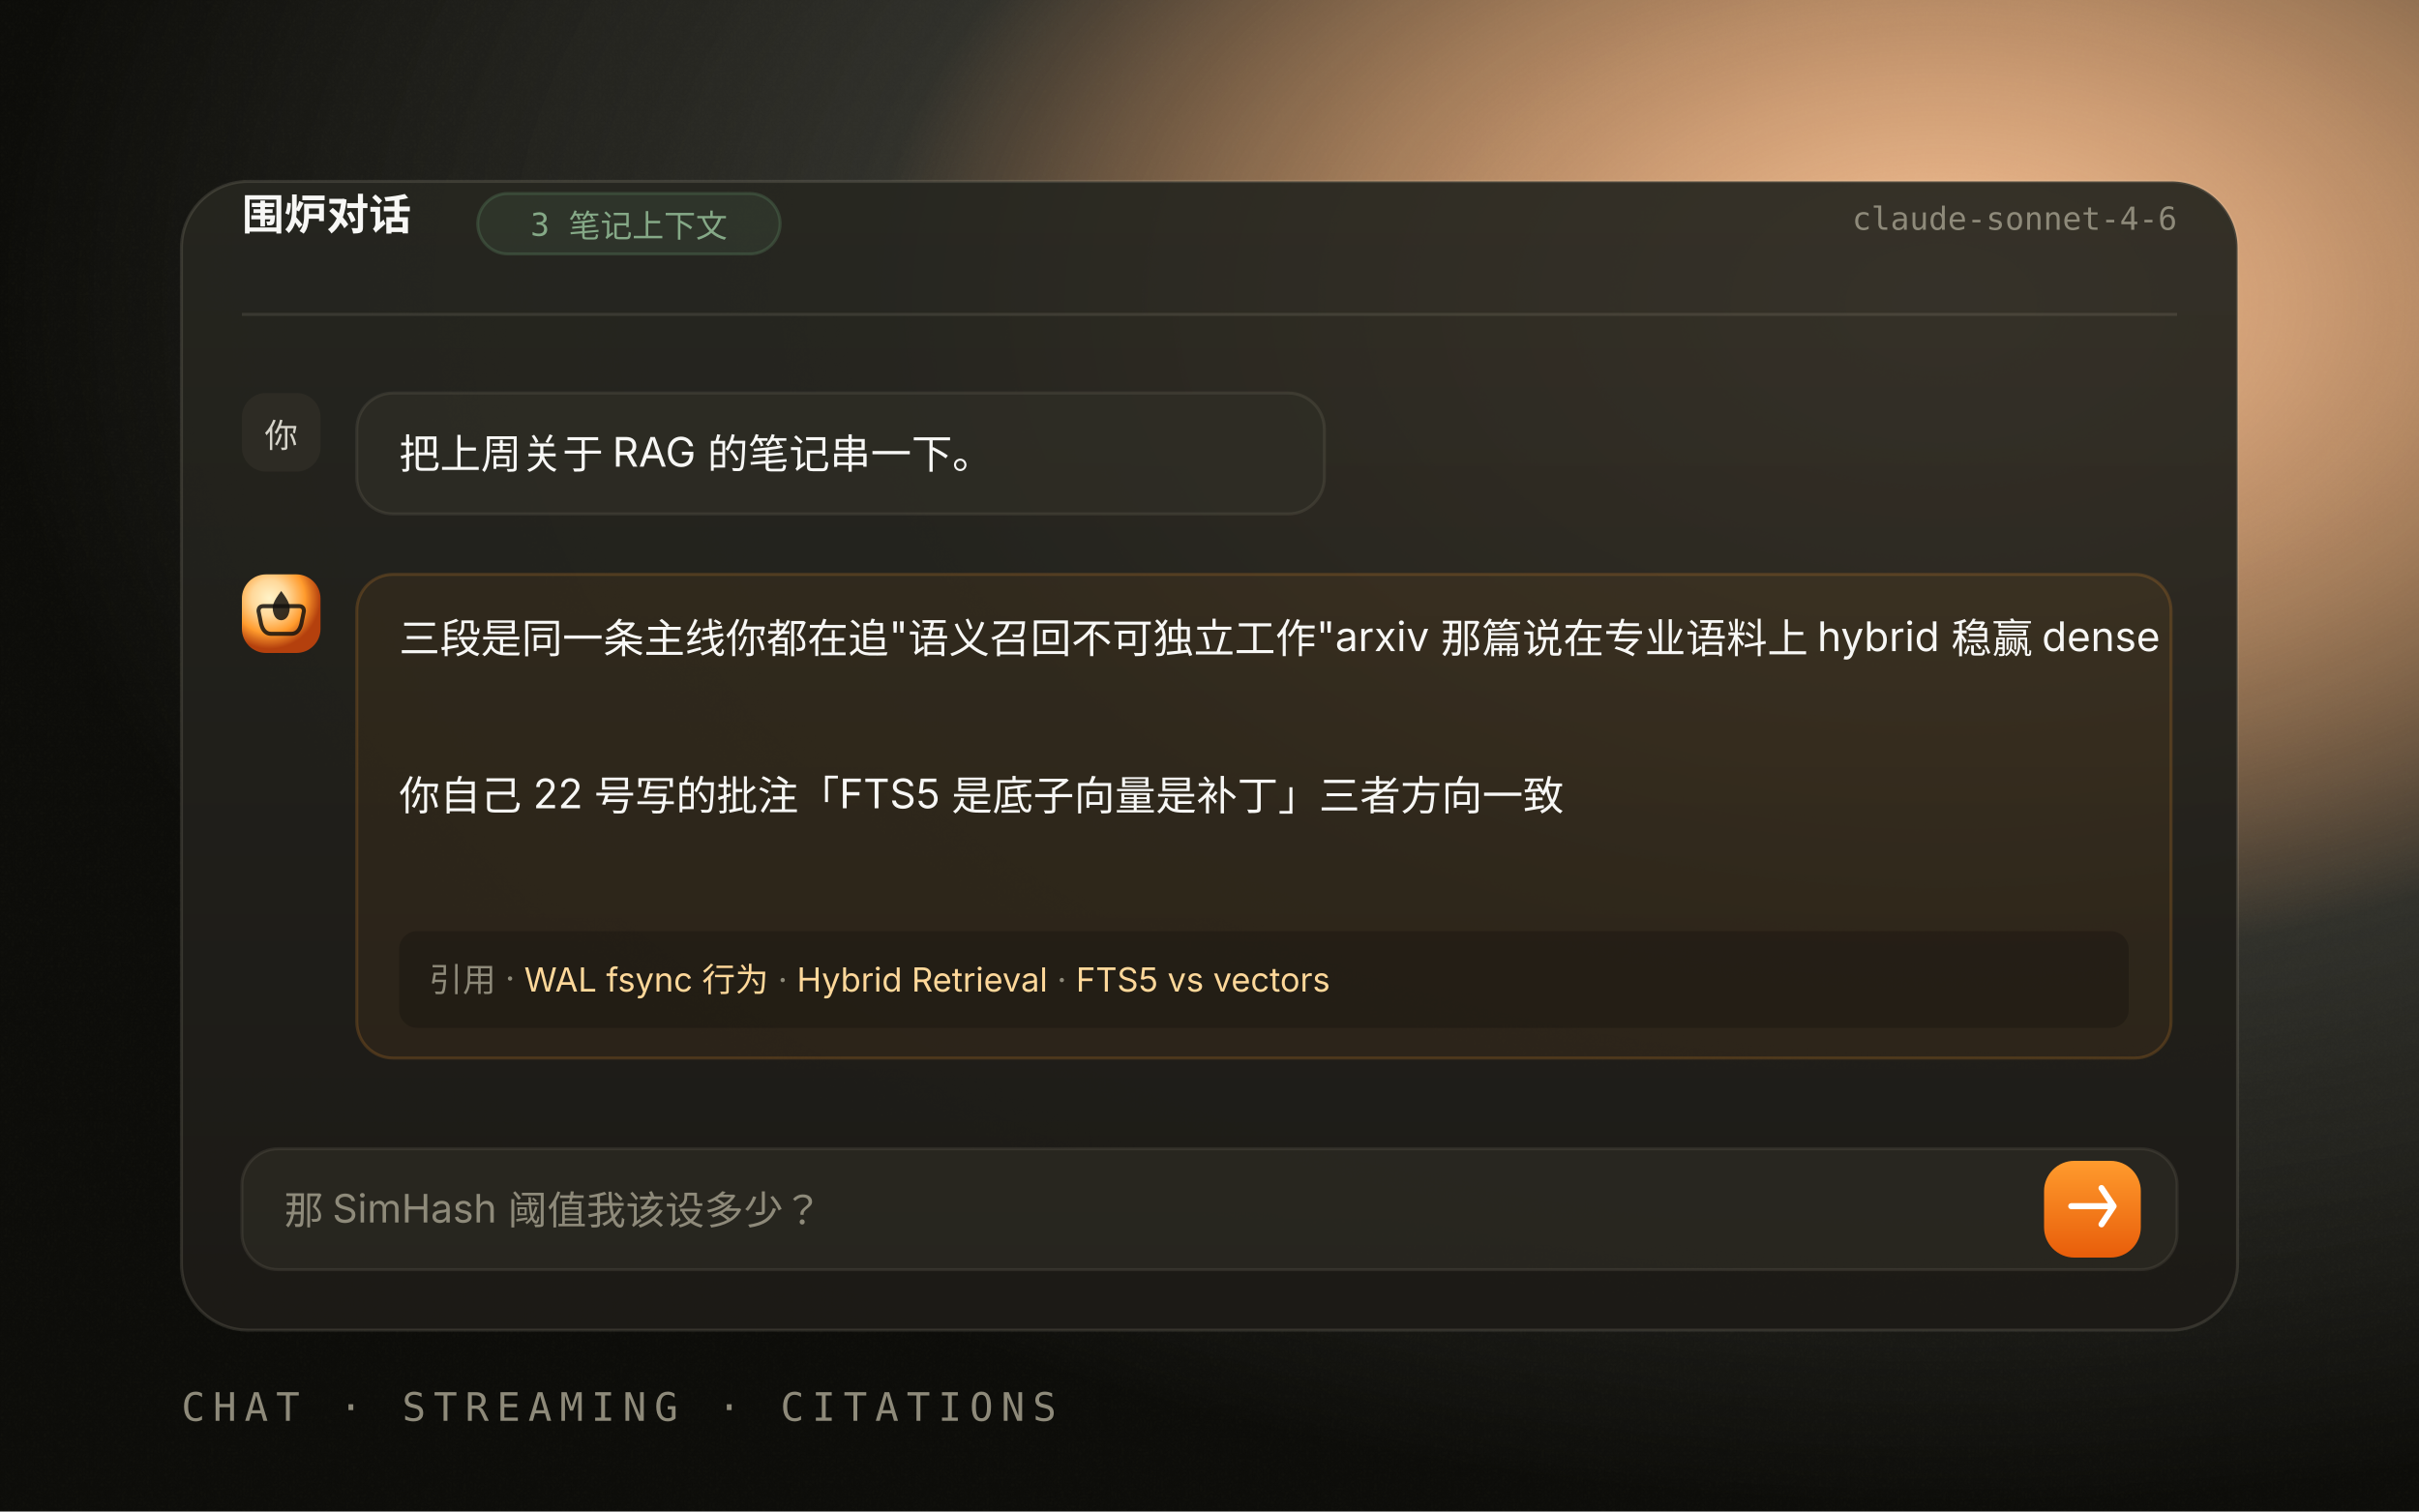
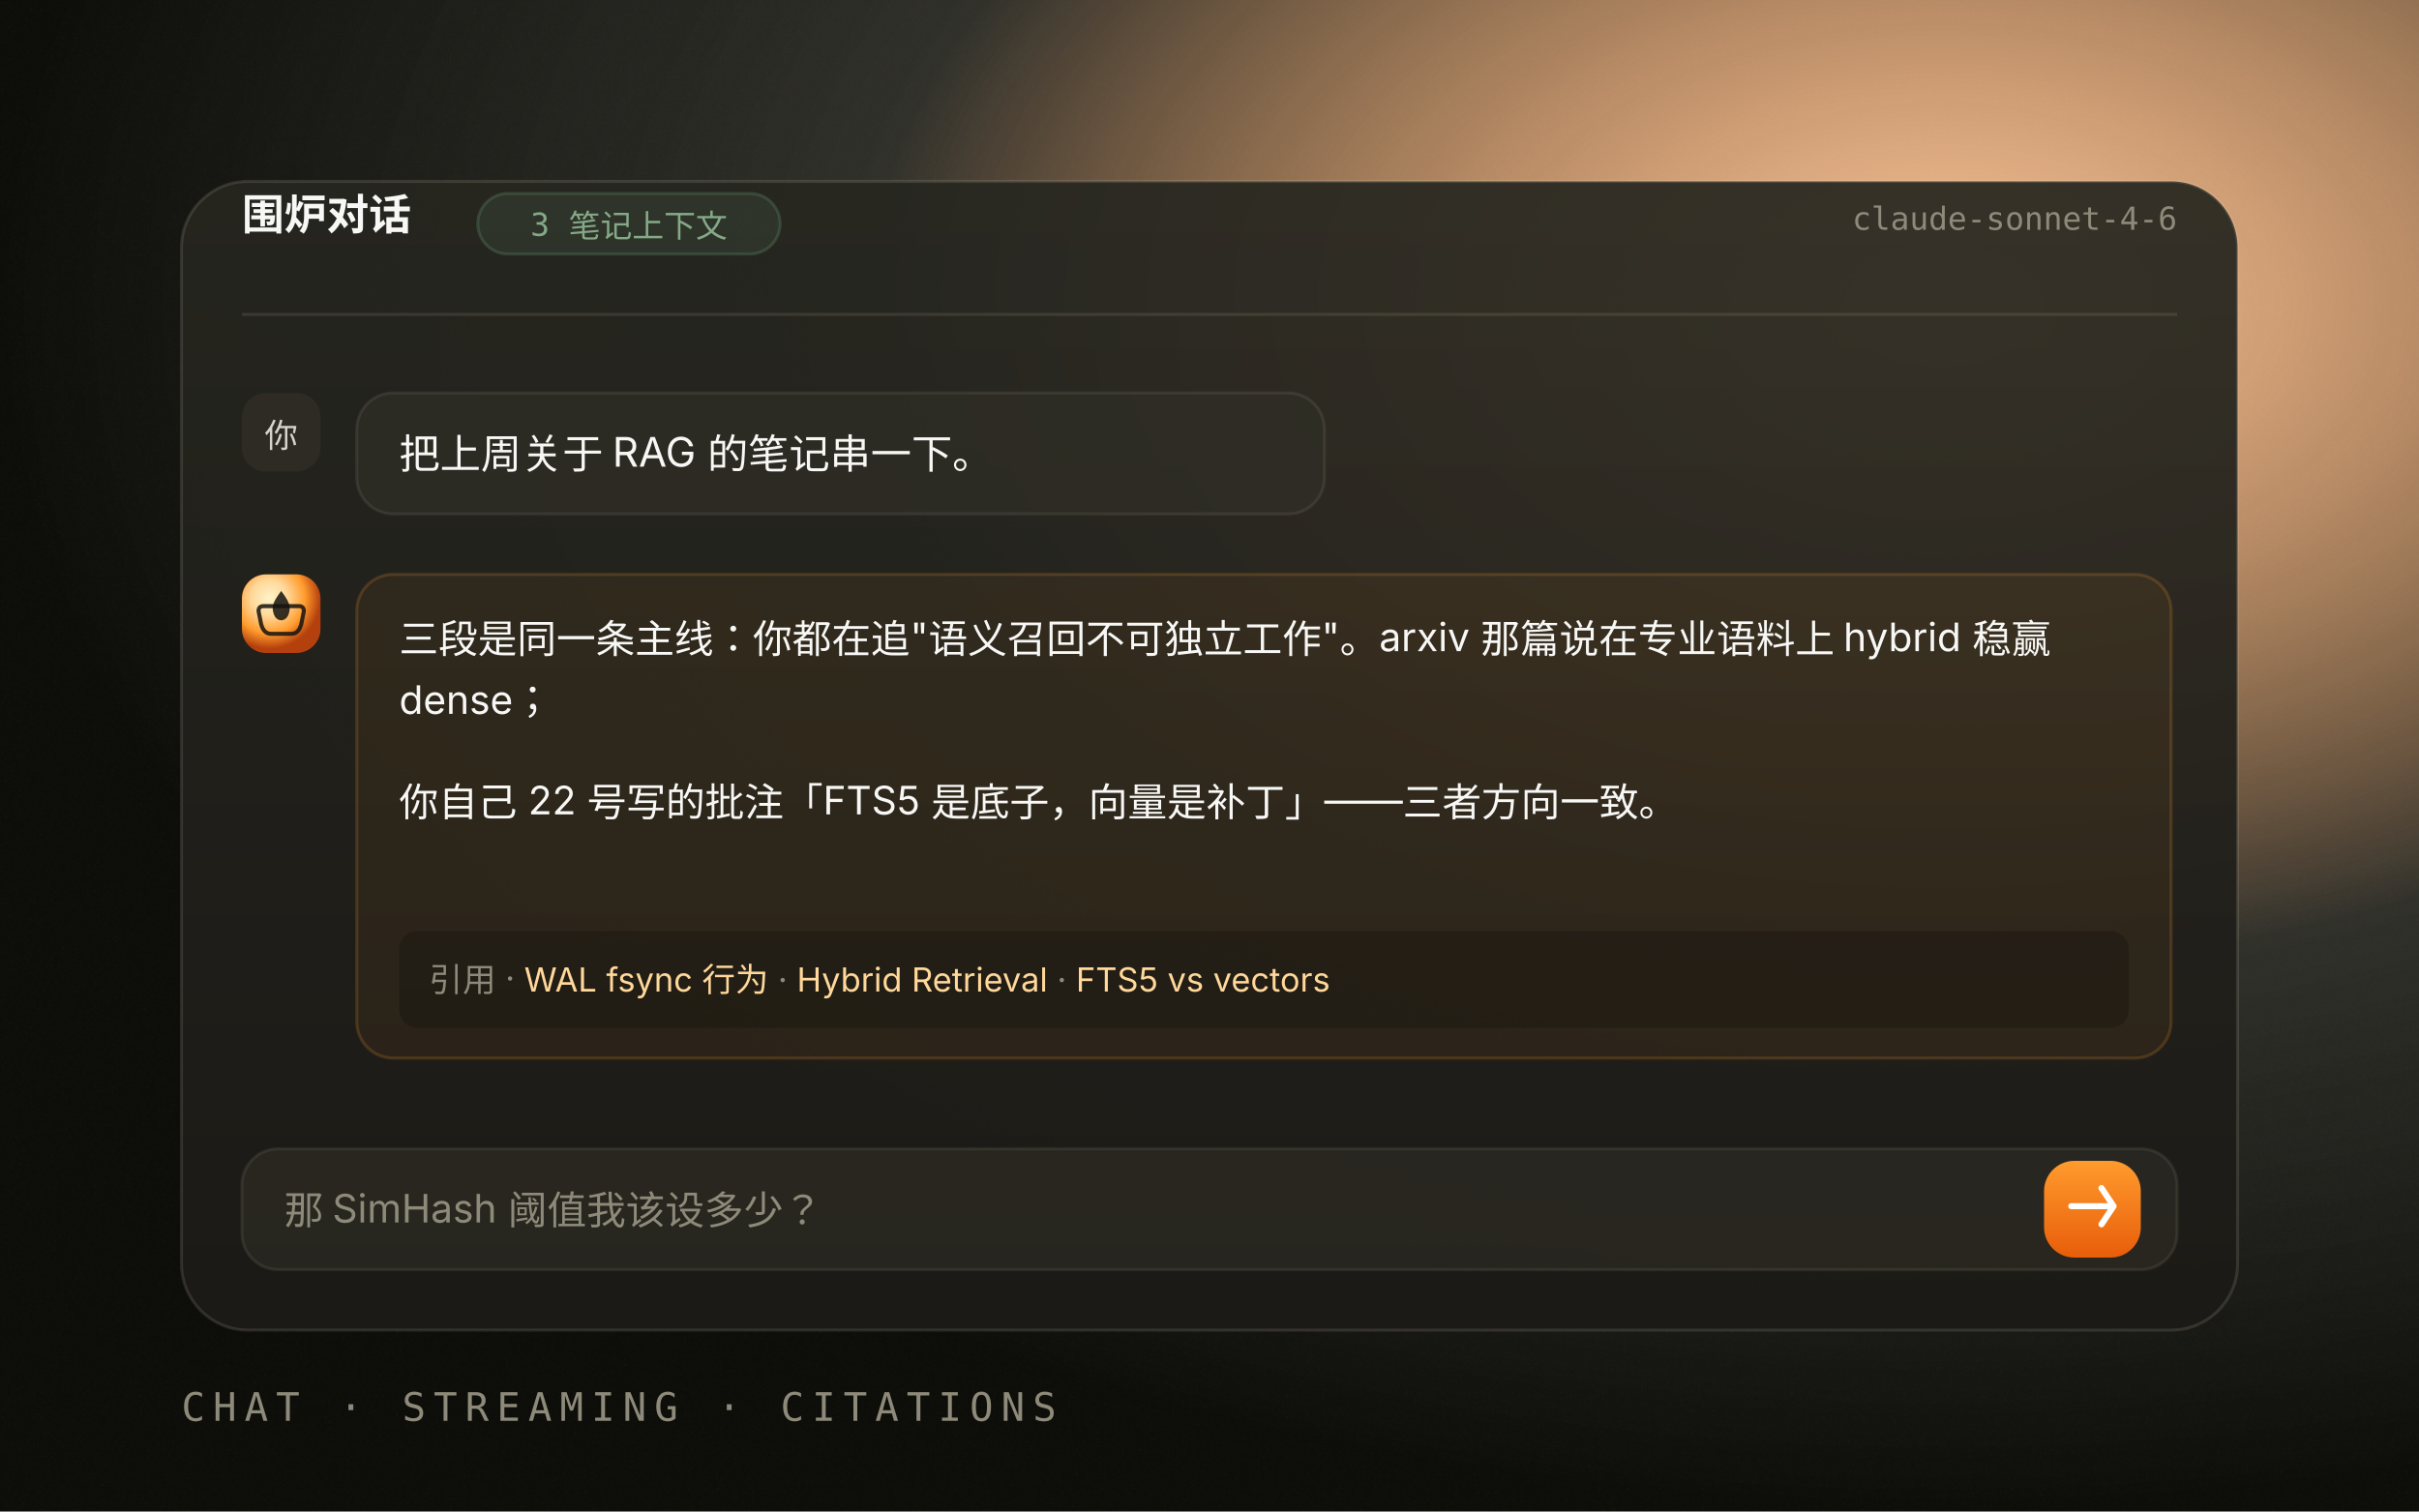
<svg xmlns="http://www.w3.org/2000/svg" viewBox="0 0 800 500">
  <defs>
    <radialGradient id="bg" cx="80%" cy="20%" r="80%">
      <stop offset="0%" stop-color="#f87b15" stop-opacity="0.40" />
      <stop offset="55%" stop-color="#262620" stop-opacity="0.95" />
      <stop offset="100%" stop-color="#0c0c09" stop-opacity="1" />
    </radialGradient>
    <radialGradient id="orb" cx="35%" cy="30%" r="65%">
      <stop offset="0%" stop-color="#fff3c8" />
      <stop offset="35%" stop-color="#ffd89a" />
      <stop offset="70%" stop-color="#ff9b2d" />
      <stop offset="100%" stop-color="#c0420c" stop-opacity="0.92" />
    </radialGradient>
    <radialGradient id="halo" cx="35%" cy="30%" r="58%">
      <stop offset="0%" stop-color="#ff9b2d" stop-opacity="0.45" />
      <stop offset="100%" stop-color="#ff9b2d" stop-opacity="0" />
    </radialGradient>
    <linearGradient id="card" x1="0%" y1="0%" x2="0%" y2="100%">
      <stop offset="0%" stop-color="rgba(38,38,32,0.92)" />
      <stop offset="100%" stop-color="rgba(28,26,22,0.95)" />
    </linearGradient>
    <linearGradient id="ember-text" x1="0%" y1="0%" x2="0%" y2="100%">
      <stop offset="0%" stop-color="#ffd89a" />
      <stop offset="100%" stop-color="#f87b15" />
    </linearGradient>
    <linearGradient id="ember-fill" x1="0%" y1="0%" x2="0%" y2="100%">
      <stop offset="0%" stop-color="#ff9b2d" />
      <stop offset="100%" stop-color="#e85d0a" />
    </linearGradient>
    <symbol id="brand" viewBox="0 0 24 24">
      <path d="M3 11 Q3 9 5 9 L19 9 Q21 9 21 11 L20 16 Q19 20 16 20 L8 20 Q5 20 4 16 Z" fill="none" stroke="currentColor" stroke-width="1.6" stroke-linejoin="round" />
      <path d="M12 3 C9 7 8 9 9 12 C9.6 14 11 14.6 12 14.6 C13 14.6 14.4 14 15 12 C16 9 15 7 12 3 Z" fill="currentColor" />
    </symbol>
    <symbol id="flame" viewBox="0 0 24 24">
      <path d="M12 3 C9 7 7.5 10 8 13 Q9 17 12 18 Q15 17 16 13 C16.5 10 15 7 12 3 Z" fill="currentColor" />
    </symbol>
    <symbol id="save" viewBox="0 0 24 24">
      <path d="M7 4 L17 4 Q18 4 18 5 L18 20 L12 16 L6 20 L6 5 Q6 4 7 4 Z" fill="none" stroke="currentColor" stroke-width="1.6" stroke-linejoin="round" stroke-linecap="round" />
    </symbol>
    <symbol id="spark" viewBox="0 0 24 24">
      <path d="M12 3 L13.5 8.2 L18.5 9.5 L13.5 10.8 L12 16 L10.5 10.8 L5.5 9.5 L10.5 8.2 Z" fill="currentColor" />
    </symbol>
    <symbol id="thread" viewBox="0 0 24 24">
      <path d="M8 7 Q4 7 4 11 Q4 15 8 15 L11 15" fill="none" stroke="currentColor" stroke-width="1.6" stroke-linecap="round" />
      <path d="M16 9 L13 9 Q9 9 9 13 Q9 17 13 17 L16 17" fill="none" stroke="currentColor" stroke-width="1.6" stroke-linecap="round" opacity="0.5" />
      <path d="M16 17 Q20 17 20 13 Q20 9 16 9" fill="none" stroke="currentColor" stroke-width="1.6" stroke-linecap="round" />
    </symbol>
    <symbol id="feather" viewBox="0 0 24 24">
      <path d="M19 5 Q14 5 10 9 Q6 13 6 18 L7.5 16.5 Q11 13 14 12 Q11 14 9 17 L11 17 Q15 17 18 14 Q21 11 21 7 Q21 5 19 5 Z" fill="none" stroke="currentColor" stroke-width="1.6" stroke-linejoin="round" stroke-linecap="round" />
      <path d="M6 18 L4 20" stroke="currentColor" stroke-width="1.6" stroke-linecap="round" />
    </symbol>
    <symbol id="shield" viewBox="0 0 24 24">
      <path d="M12 3 L20 6 L20 12 Q20 18 12 21 Q4 18 4 12 L4 6 Z" fill="none" stroke="currentColor" stroke-width="1.6" stroke-linejoin="round" />
      <path d="M9 12 L11.4 14.4 L15 10.6" fill="none" stroke="currentColor" stroke-width="1.6" stroke-linecap="round" stroke-linejoin="round" />
    </symbol>
    <symbol id="search" viewBox="0 0 24 24">
      <circle cx="11" cy="11" r="6.5" fill="none" stroke="currentColor" stroke-width="1.6" />
      <path d="M16 16 L21 21" stroke="currentColor" stroke-width="1.6" stroke-linecap="round" />
    </symbol>
    <filter id="grain">
      <feTurbulence baseFrequency="0.85" numOctaves="2" />
      <feColorMatrix values="0 0 0 0 1  0 0 0 0 0.85  0 0 0 0 0.5  0 0 0 0.04 0" />
    </filter>
  </defs>
  <rect width="800" height="500" fill="url(#bg)" />
  <rect width="800" height="500" filter="url(#grain)" opacity="0.6" />
  <g transform="translate(60, 60)">
    <rect width="680" height="380" rx="22" fill="url(#card)" stroke="rgba(255,243,220,0.12)" />
    <g transform="translate(20, 16)">
      <text font-size="14" font-weight="700" fill="#f7f7f5" font-family="'Noto Serif SC', 'Inter', system-ui, sans-serif">围炉对话</text>
      <rect x="78" y="-12" width="100" height="20" rx="10" fill="rgba(95,138,100,0.14)" stroke="rgba(95,138,100,0.30)" />
      <text x="128" y="2" text-anchor="middle" font-size="10.5" fill="#85a987" font-family="'JetBrains Mono', ui-monospace, monospace">3 笔记上下文</text>
      <text x="640" y="0" text-anchor="end" font-size="10.5" fill="#8e8a7a" font-family="'JetBrains Mono', ui-monospace, monospace">claude-sonnet-4-6</text>
    </g>
    <line x1="20" y1="44" x2="660" y2="44" stroke="rgba(255,243,220,0.10)" />
    <g transform="translate(20, 70)">
      <rect width="26" height="26" rx="8" fill="rgba(48,46,38,0.8)" />
      <text x="13" y="18" text-anchor="middle" font-size="11" fill="#d6d4ca" font-family="'Noto Serif SC', 'Inter', system-ui, sans-serif">你</text>
      <g transform="translate(38, 0)">
        <rect width="320" height="40" rx="12" fill="rgba(48,46,38,0.7)" stroke="rgba(255,243,220,0.08)" />
        <text x="14" y="25" font-size="13.5" fill="#f7f7f5" font-family="'Noto Serif SC', 'Inter', system-ui, sans-serif">把上周关于 RAG 的笔记串一下。</text>
      </g>
    </g>
    <g transform="translate(20, 130)">
      <rect width="26" height="26" rx="8" fill="url(#orb)" />
      <use href="#brand" x="3" y="3" width="20" height="20" color="rgba(20,18,15,0.85)" />
      <g transform="translate(38, 0)">
        <rect width="600" height="160" rx="12" fill="rgba(255,155,45,0.06)" stroke="rgba(255,155,45,0.18)" />
-         <text x="14" y="26" font-size="13.5" fill="#f7f7f5" font-family="'Noto Serif SC', 'Inter', system-ui, sans-serif">三段是同一条主线你都在追"语义召回不可独立工作"arxiv 那篇说在专业语料上 hybrid 稳赢 dense</text>
-         <text x="14" y="78" font-size="13.5" fill="#f7f7f5" font-family="'Noto Serif SC', 'Inter', system-ui, sans-serif">你自己 22 号写的批注「FTS5 是底子向量是补丁」三者方向一致</text>
+         <text x="14" y="26" font-size="13" fill="#f7f7f5" font-family="'Noto Serif SC', 'Inter', system-ui, sans-serif">三段是同一条主线：你都在追"语义召回不可独立工作"。arxiv 那篇说在专业语料上 hybrid 稳赢</text>
+         <text x="14" y="46.15" font-size="13" fill="#f7f7f5" font-family="'Noto Serif SC', 'Inter', system-ui, sans-serif">dense；</text>
+         <text x="14" y="80" font-size="13" fill="#f7f7f5" font-family="'Noto Serif SC', 'Inter', system-ui, sans-serif">你自己 22 号写的批注「FTS5 是底子，向量是补丁」——三者方向一致。</text>
        <rect x="14" y="118" width="572" height="32" rx="6" fill="rgba(0,0,0,0.20)" />
        <text x="24" y="138" font-size="11" fill="#8e8a7a" font-family="'Noto Serif SC', 'Inter', system-ui, sans-serif">引用 ·
          <tspan fill="#ffd89a">WAL fsync 行为</tspan> ·
          <tspan fill="#ffd89a">Hybrid Retrieval</tspan> ·
          <tspan fill="#ffd89a">FTS5 vs vectors</tspan>
        </text>
      </g>
    </g>
    <g transform="translate(20, 320)">
      <rect width="640" height="40" rx="12" fill="rgba(48,46,38,0.6)" stroke="rgba(255,243,220,0.08)" />
      <text x="14" y="25" font-size="13" fill="#8e8a7a" font-family="'Noto Serif SC', 'Inter', system-ui, sans-serif">那 SimHash 阈值我该设多少？</text>
      <rect x="596" y="4" width="32" height="32" rx="10" fill="url(#ember-fill)" />
      <path d="M 605 19 L 619 19 M 615 13 L 619 19 L 615 25" stroke="#fff" stroke-width="2" stroke-linecap="round" stroke-linejoin="round" fill="none" />
    </g>
  </g>
  <text x="60" y="470" font-size="13" fill="#8e8a7a" font-family="'JetBrains Mono', ui-monospace, monospace" letter-spacing="0.2em">CHAT  ·  STREAMING  ·  CITATIONS</text>
</svg>
